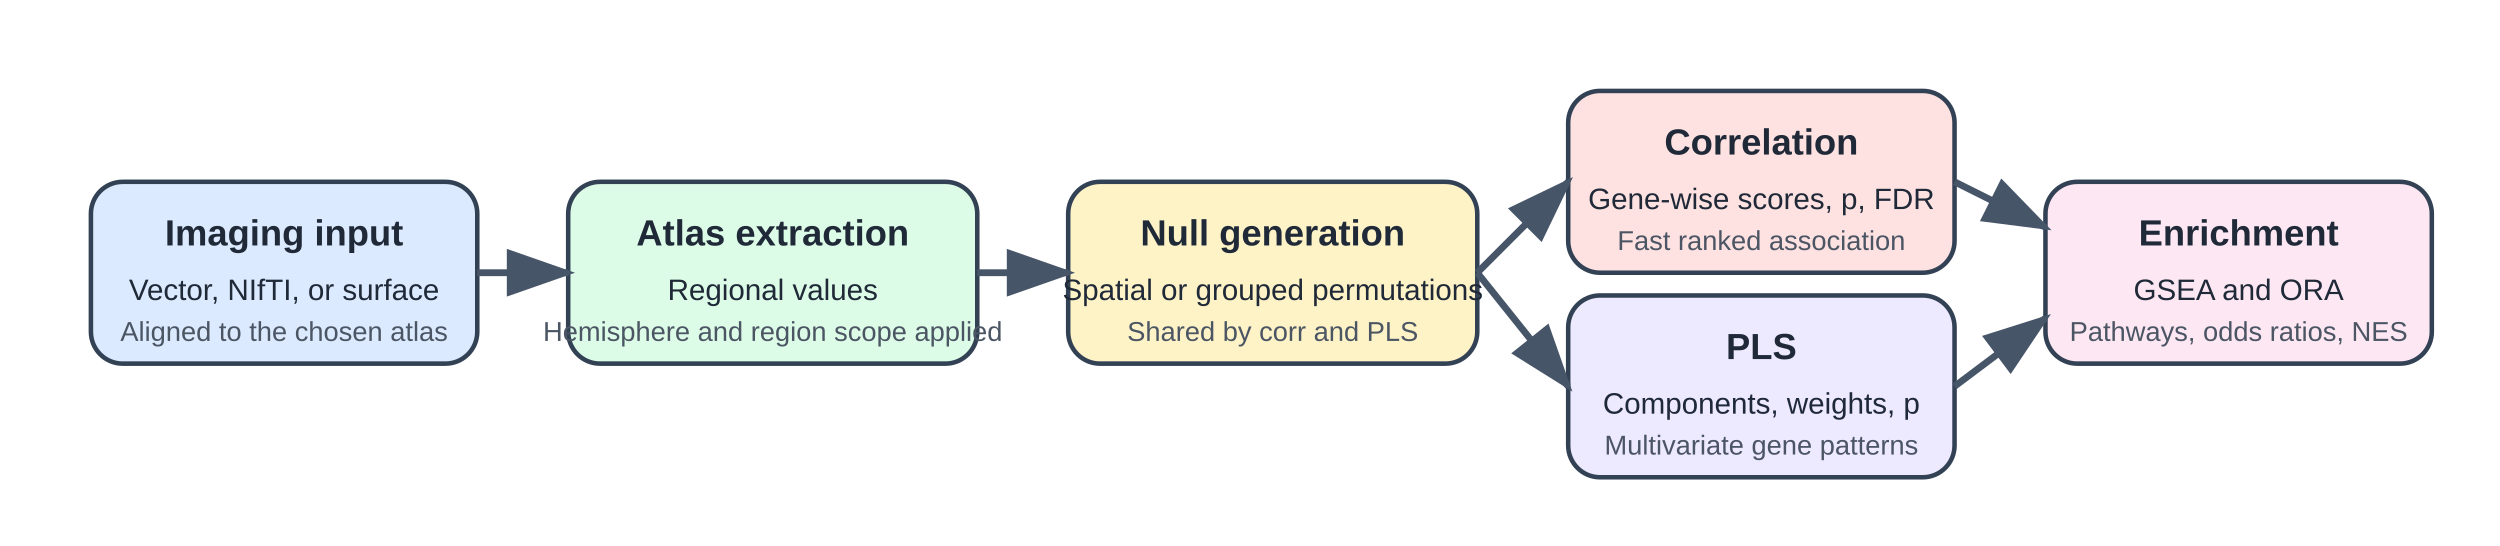
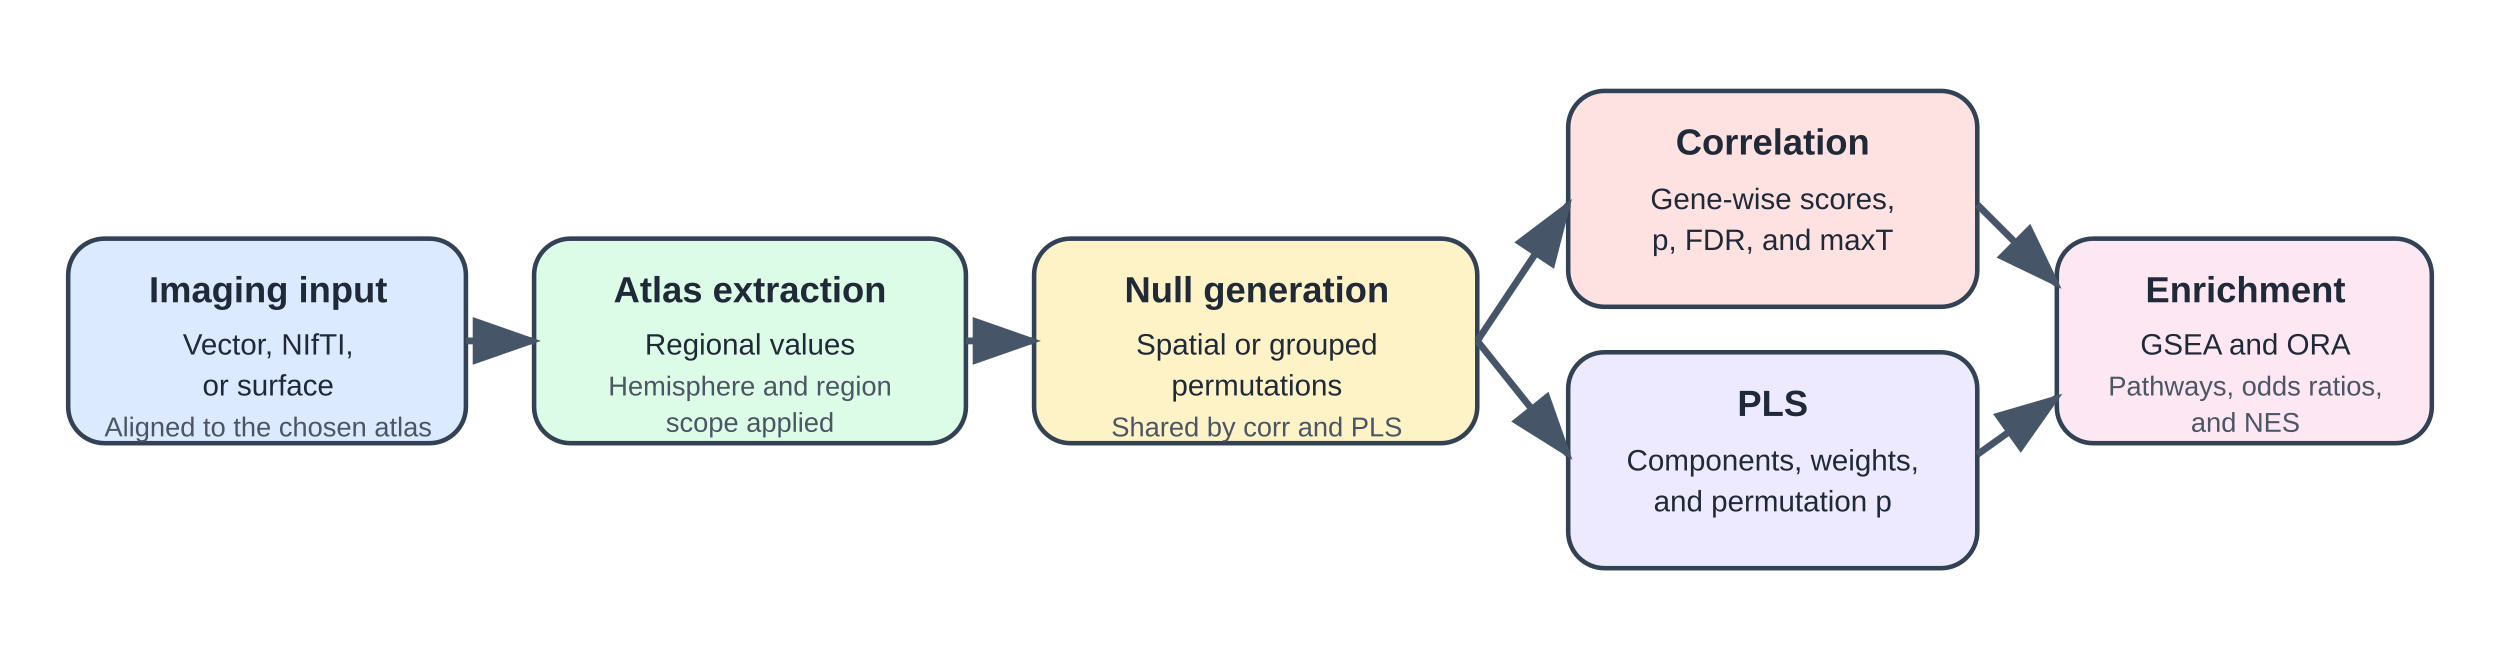
- <svg xmlns="http://www.w3.org/2000/svg" width="1100" height="240" viewBox="0 0 1100 240" role="img" aria-labelledby="title desc">
+ <svg xmlns="http://www.w3.org/2000/svg" width="1100" height="290" viewBox="0 0 1100 290" role="img" aria-labelledby="title desc">
  <defs>
    <style>
      .title { font: 700 16px Arial, sans-serif; fill: #1f2937; }
      .label { font: 13px Arial, sans-serif; fill: #1f2937; }
      .small { font: 12px Arial, sans-serif; fill: #4b5563; }
-       .box { stroke: #334155; stroke-width: 2; rx: 14; ry: 14; }
+       .box { stroke: #334155; stroke-width: 2; rx: 16; ry: 16; }
      .arrow { stroke: #475569; stroke-width: 3; fill: none; marker-end: url(#arrowhead); }
    </style>
    <marker id="arrowhead" markerWidth="10" markerHeight="7" refX="9" refY="3.5" orient="auto">
      <polygon points="0 0, 10 3.5, 0 7" fill="#475569" />
    </marker>
  </defs>
-   <rect x="40" y="80" width="170" height="80" class="box" fill="#dbeafe" />
-   <text x="125" y="108" text-anchor="middle" class="title">Imaging input</text>
-   <text x="125" y="132" text-anchor="middle" class="label">Vector, NIfTI, or surface</text>
-   <text x="125" y="150" text-anchor="middle" class="small">Aligned to the chosen atlas</text>
-   <rect x="250" y="80" width="180" height="80" class="box" fill="#dcfce7" />
-   <text x="340" y="108" text-anchor="middle" class="title">Atlas extraction</text>
-   <text x="340" y="132" text-anchor="middle" class="label">Regional values</text>
-   <text x="340" y="150" text-anchor="middle" class="small">Hemisphere and region scope applied</text>
-   <rect x="470" y="80" width="180" height="80" class="box" fill="#fef3c7" />
-   <text x="560" y="108" text-anchor="middle" class="title">Null generation</text>
-   <text x="560" y="132" text-anchor="middle" class="label">Spatial or grouped permutations</text>
-   <text x="560" y="150" text-anchor="middle" class="small">Shared by corr and PLS</text>
-   <rect x="690" y="40" width="170" height="80" class="box" fill="#fee2e2" />
-   <text x="775" y="68" text-anchor="middle" class="title">Correlation</text>
-   <text x="775" y="92" text-anchor="middle" class="label">Gene-wise scores, p, FDR</text>
-   <text x="775" y="110" text-anchor="middle" class="small">Fast ranked association</text>
-   <rect x="690" y="130" width="170" height="80" class="box" fill="#ede9fe" />
-   <text x="775" y="158" text-anchor="middle" class="title">PLS</text>
-   <text x="775" y="182" text-anchor="middle" class="label">Components, weights, p</text>
-   <text x="775" y="200" text-anchor="middle" class="small">Multivariate gene patterns</text>
-   <rect x="900" y="80" width="170" height="80" class="box" fill="#fce7f3" />
-   <text x="985" y="108" text-anchor="middle" class="title">Enrichment</text>
-   <text x="985" y="132" text-anchor="middle" class="label">GSEA and ORA</text>
-   <text x="985" y="150" text-anchor="middle" class="small">Pathways, odds ratios, NES</text>
-   <path d="M210 120 L250 120" class="arrow" />
-   <path d="M430 120 L470 120" class="arrow" />
-   <path d="M650 120 L690 80" class="arrow" />
-   <path d="M650 120 L690 170" class="arrow" />
-   <path d="M860 80 L900 100" class="arrow" />
-   <path d="M860 170 L900 140" class="arrow" />
+   <rect x="30" y="105" width="175" height="90" class="box" fill="#dbeafe" />
+   <text x="118" y="133" text-anchor="middle" class="title">Imaging input</text>
+   <text x="118" y="156" text-anchor="middle" class="label">Vector, NIfTI,</text>
+   <text x="118" y="174" text-anchor="middle" class="label">or surface</text>
+   <text x="118" y="192" text-anchor="middle" class="small">Aligned to the chosen atlas</text>
+   <rect x="235" y="105" width="190" height="90" class="box" fill="#dcfce7" />
+   <text x="330" y="133" text-anchor="middle" class="title">Atlas extraction</text>
+   <text x="330" y="156" text-anchor="middle" class="label">Regional values</text>
+   <text x="330" y="174" text-anchor="middle" class="small">Hemisphere and region</text>
+   <text x="330" y="190" text-anchor="middle" class="small">scope applied</text>
+   <rect x="455" y="105" width="195" height="90" class="box" fill="#fef3c7" />
+   <text x="553" y="133" text-anchor="middle" class="title">Null generation</text>
+   <text x="553" y="156" text-anchor="middle" class="label">Spatial or grouped</text>
+   <text x="553" y="174" text-anchor="middle" class="label">permutations</text>
+   <text x="553" y="192" text-anchor="middle" class="small">Shared by corr and PLS</text>
+   <rect x="690" y="40" width="180" height="95" class="box" fill="#fee2e2" />
+   <text x="780" y="68" text-anchor="middle" class="title">Correlation</text>
+   <text x="780" y="92" text-anchor="middle" class="label">Gene-wise scores,</text>
+   <text x="780" y="110" text-anchor="middle" class="label">p, FDR, and maxT</text>
+   <rect x="690" y="155" width="180" height="95" class="box" fill="#ede9fe" />
+   <text x="780" y="183" text-anchor="middle" class="title">PLS</text>
+   <text x="780" y="207" text-anchor="middle" class="label">Components, weights,</text>
+   <text x="780" y="225" text-anchor="middle" class="label">and permutation p</text>
+   <rect x="905" y="105" width="165" height="90" class="box" fill="#fce7f3" />
+   <text x="988" y="133" text-anchor="middle" class="title">Enrichment</text>
+   <text x="988" y="156" text-anchor="middle" class="label">GSEA and ORA</text>
+   <text x="988" y="174" text-anchor="middle" class="small">Pathways, odds ratios,</text>
+   <text x="988" y="190" text-anchor="middle" class="small">and NES</text>
+   <path d="M205 150 L235 150" class="arrow" />
+   <path d="M425 150 L455 150" class="arrow" />
+   <path d="M650 150 L690 90" class="arrow" />
+   <path d="M650 150 L690 200" class="arrow" />
+   <path d="M870 90 L905 125" class="arrow" />
+   <path d="M870 200 L905 175" class="arrow" />
</svg>
